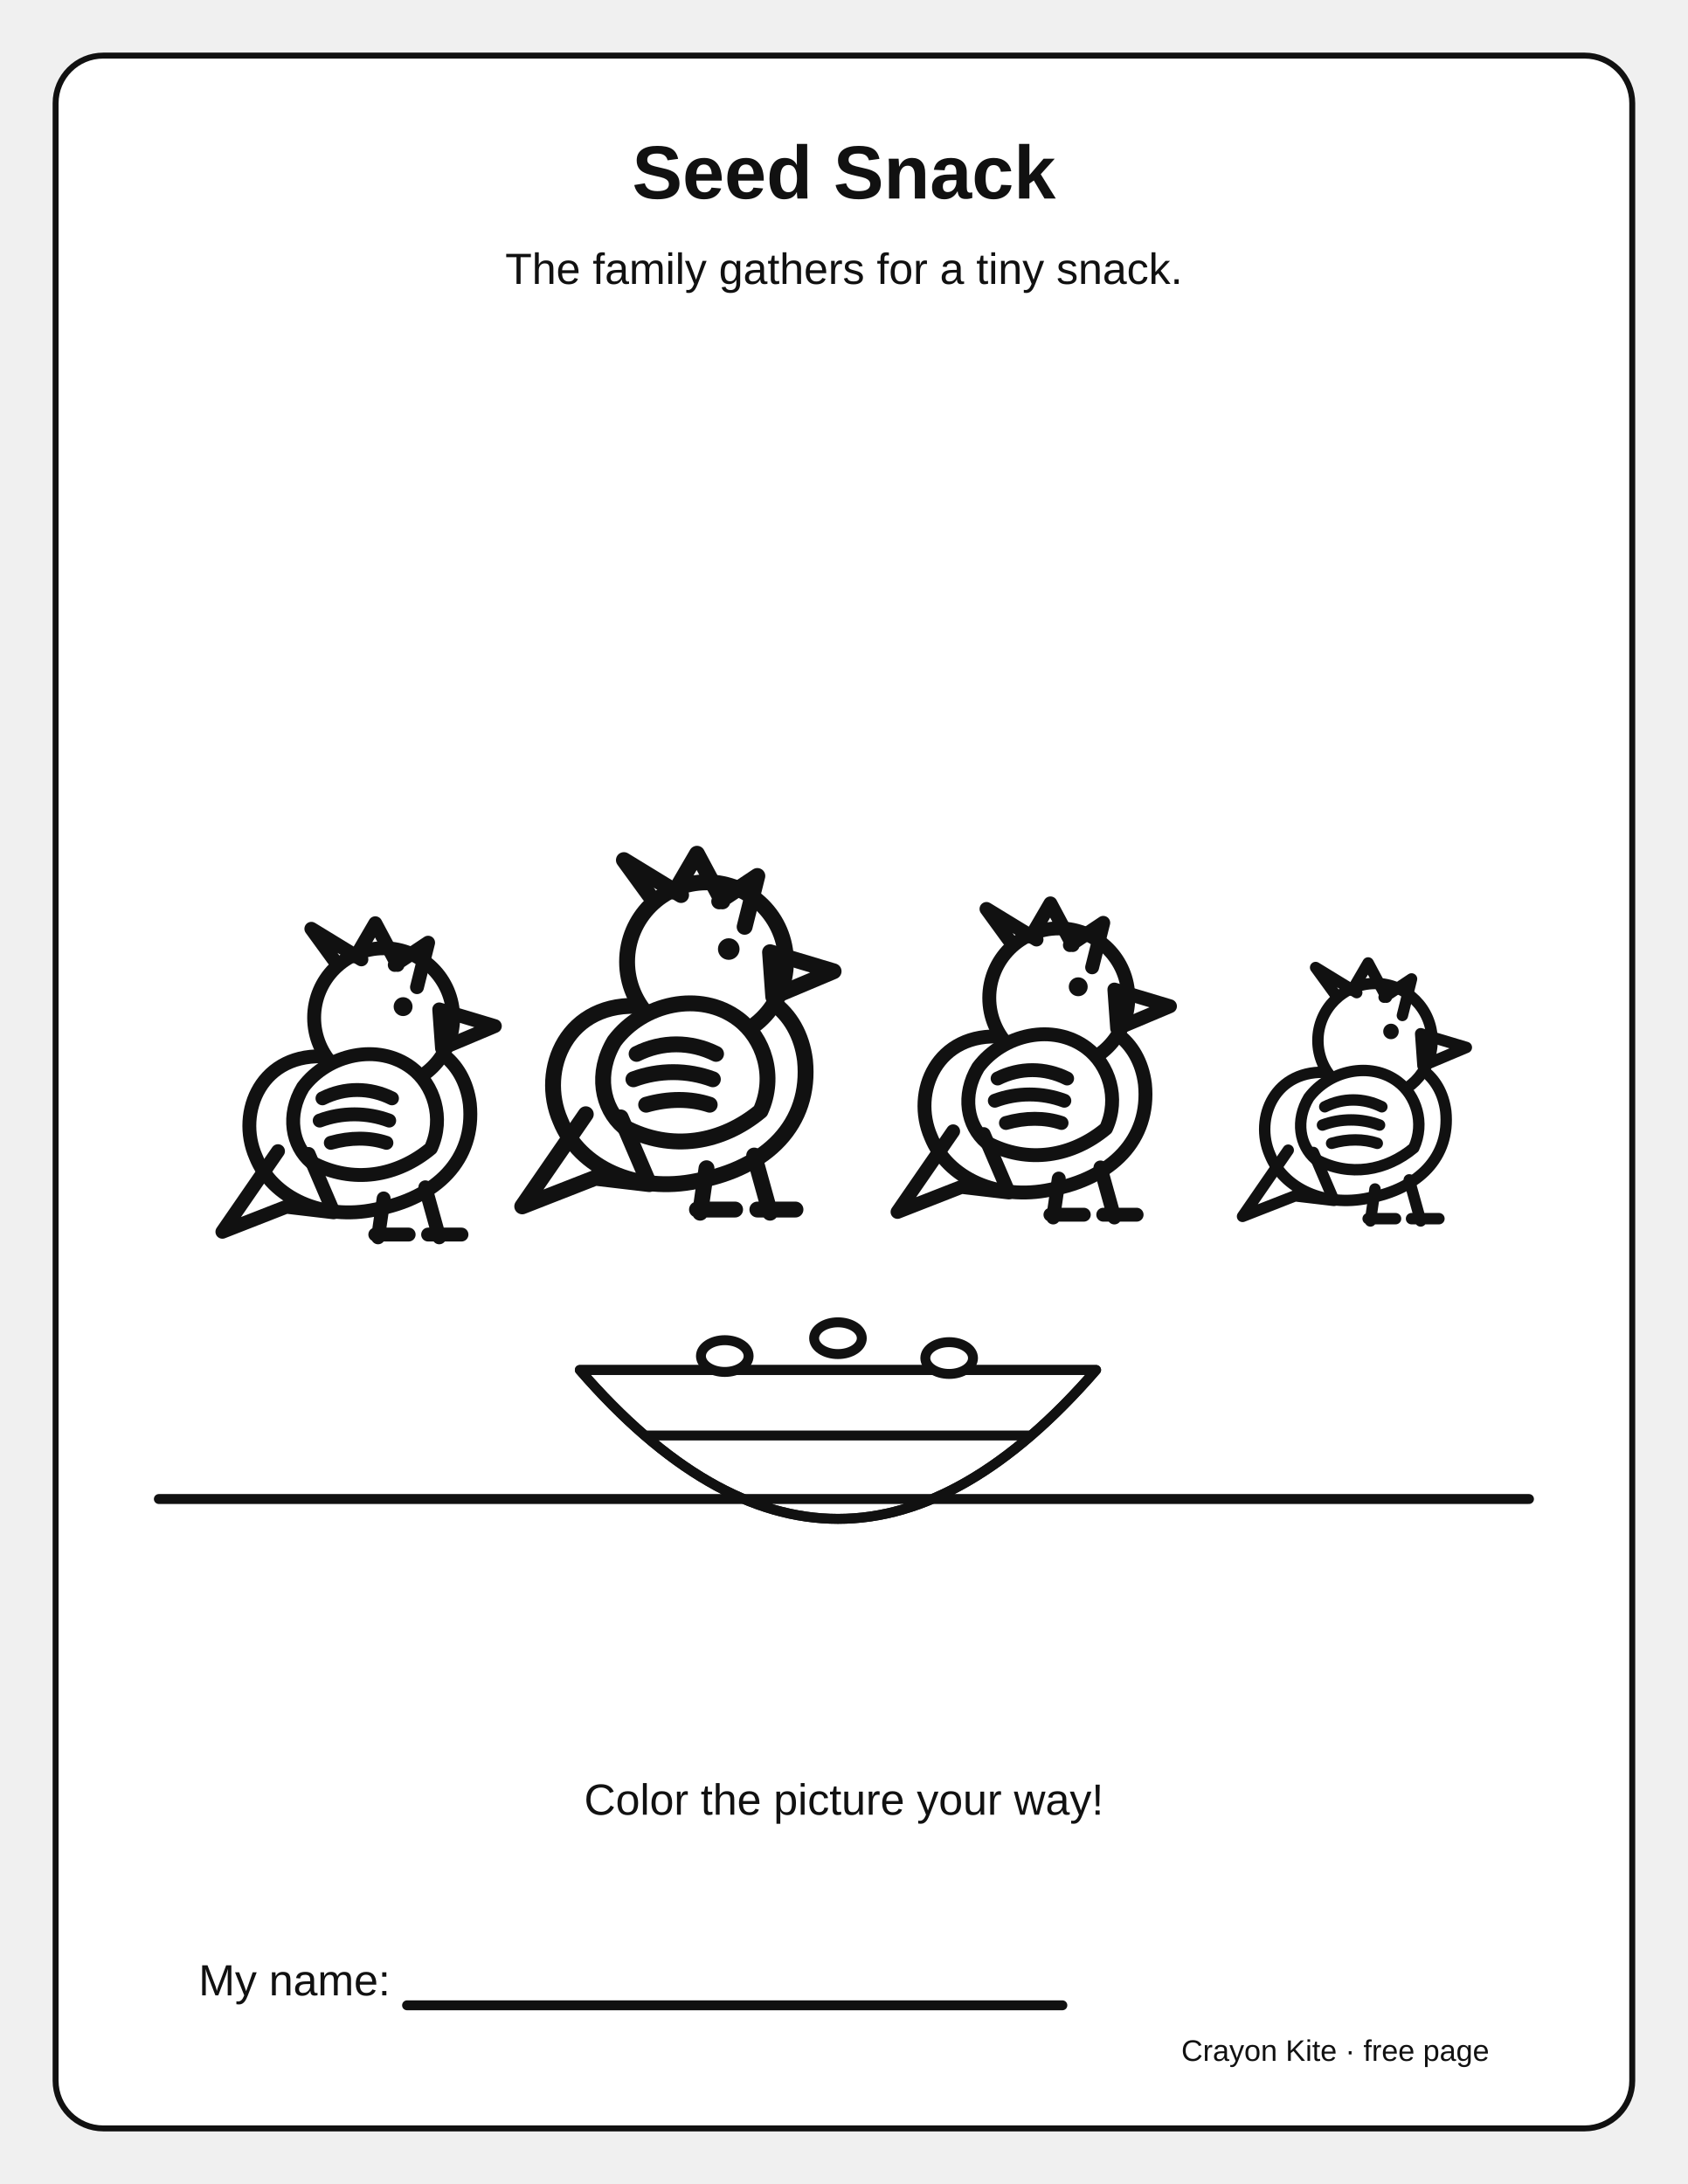
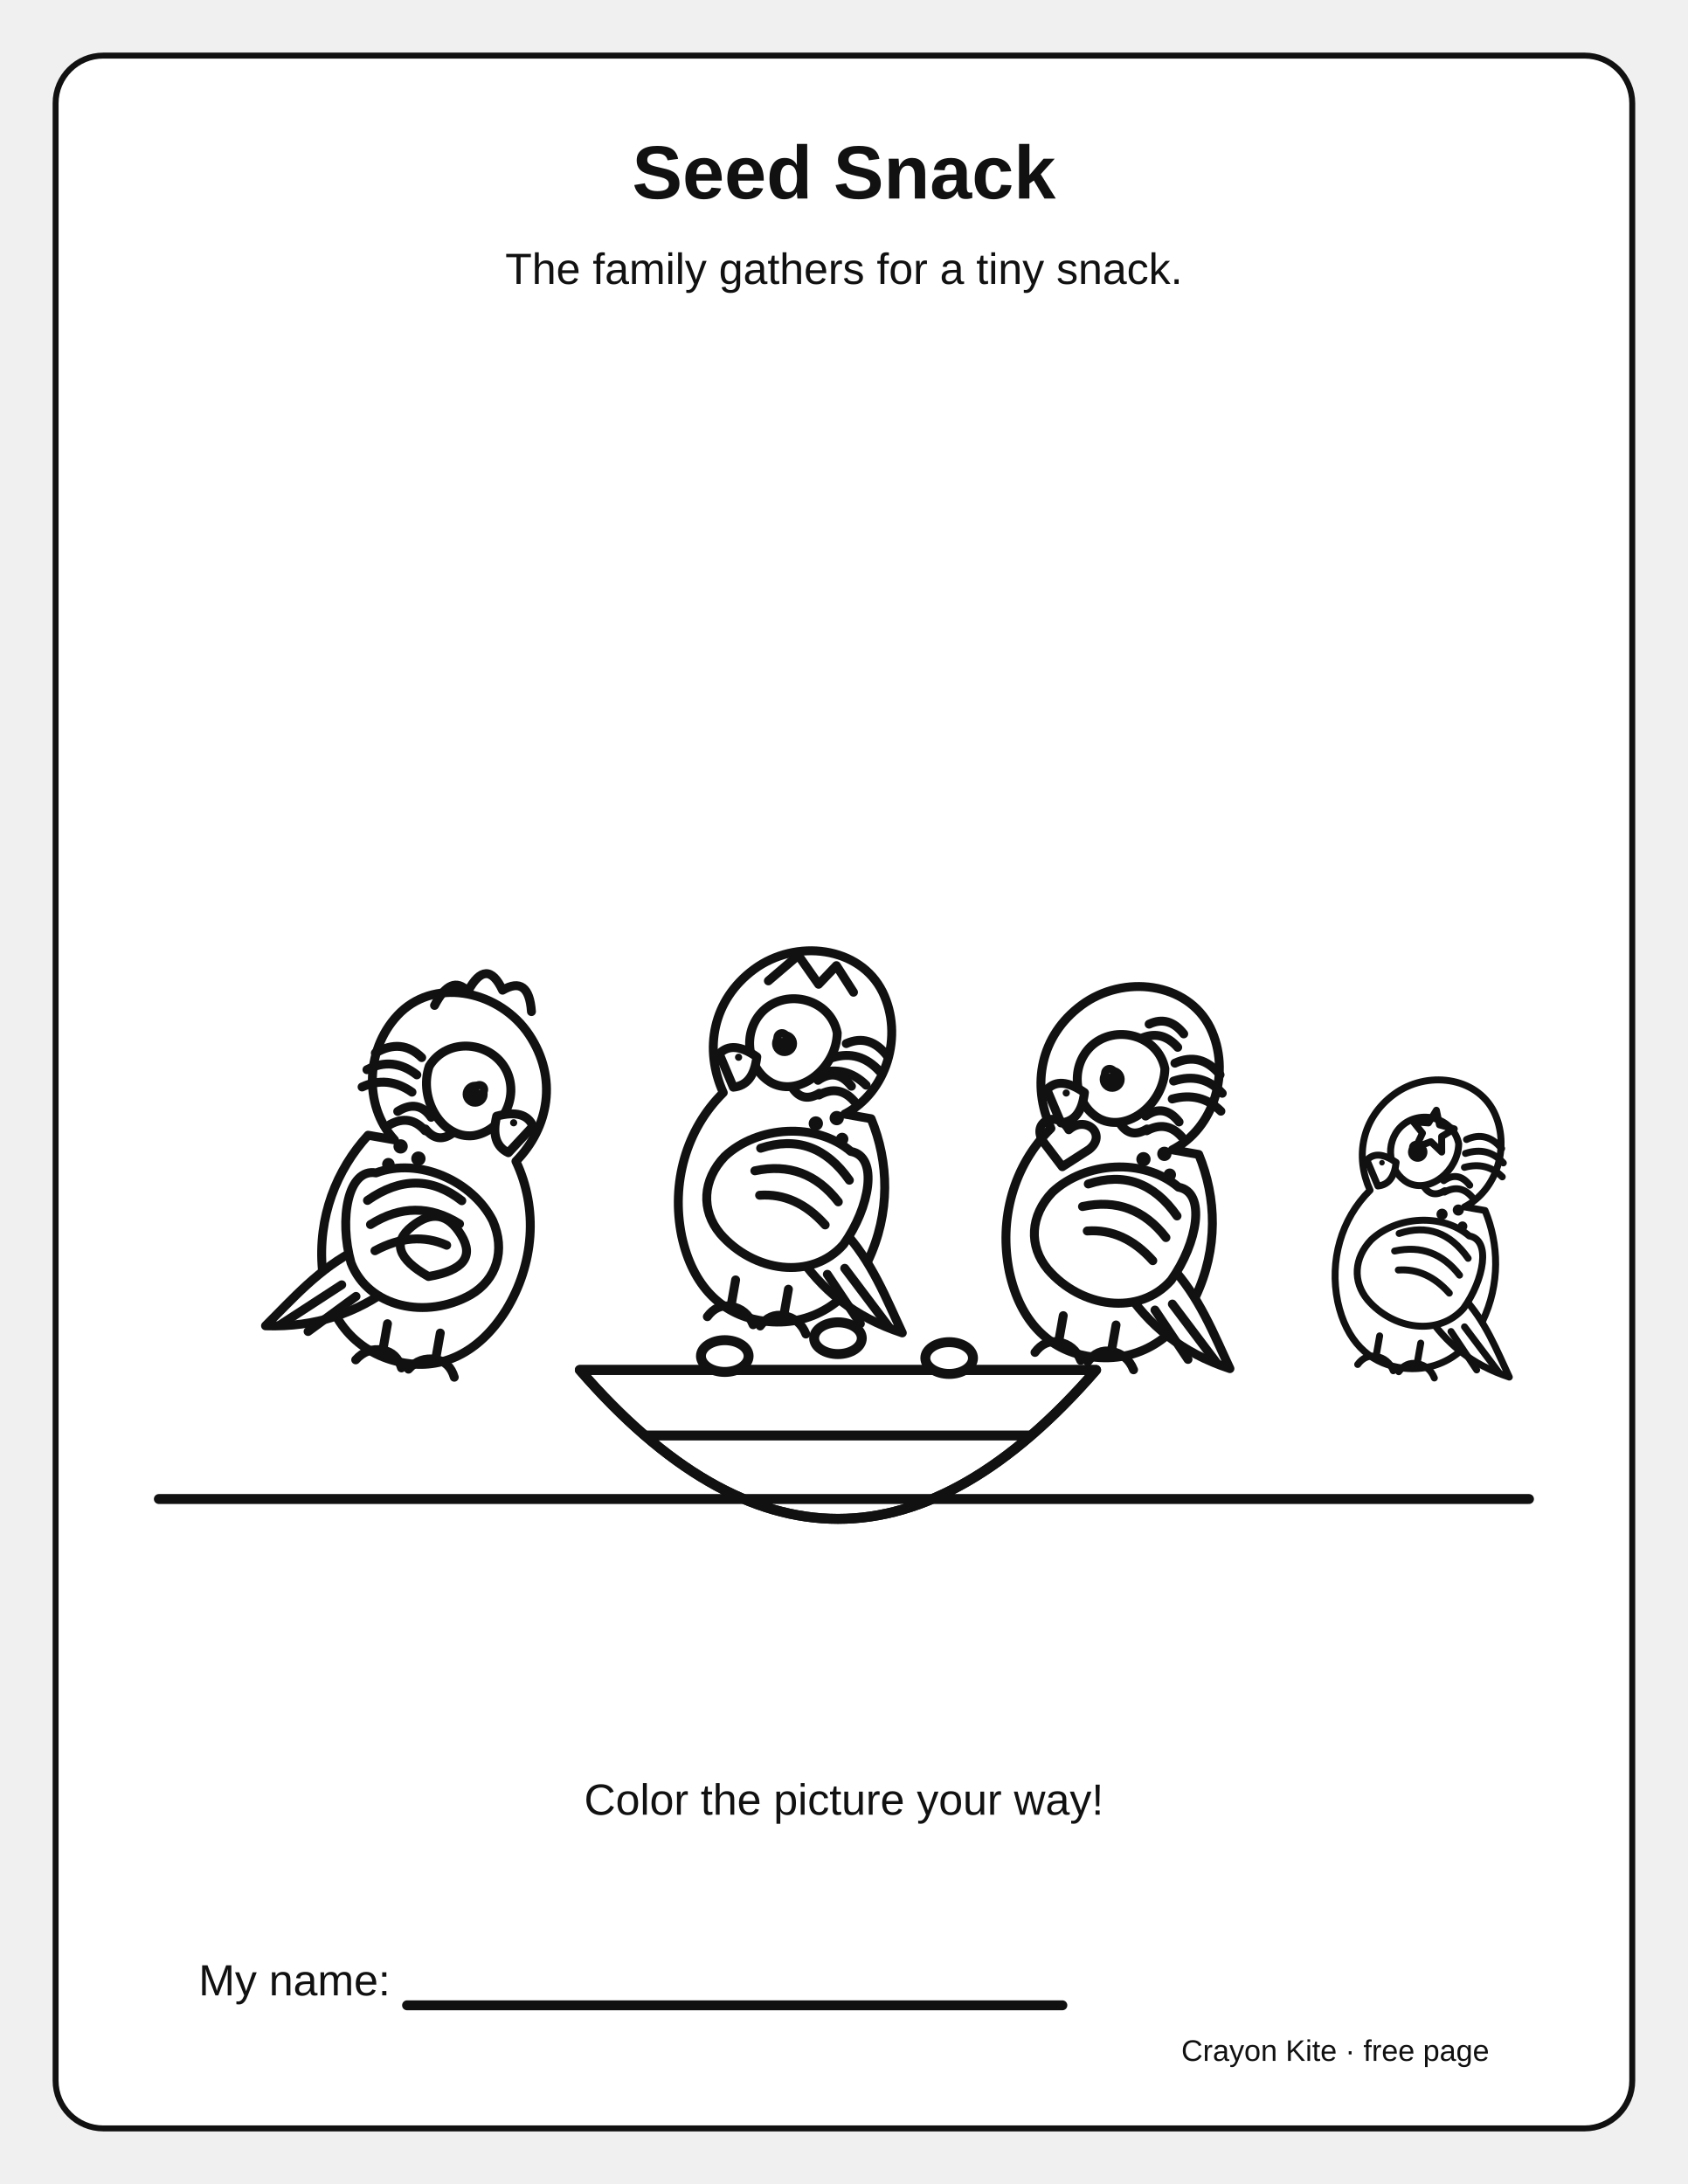
<svg xmlns="http://www.w3.org/2000/svg" width="8.5in" height="11in" viewBox="0 0 850 1100" role="img" aria-labelledby="page-title page-desc">
  <style>
    .ink { fill: none; stroke: #111; stroke-width: 5; stroke-linecap: round; stroke-linejoin: round; }
    .white { fill: #fff; } .dot { fill: #111; stroke: none; }
    .title { fill: #111; font: 700 38px 'Trebuchet MS', Arial, sans-serif; }
    .small { fill: #111; font: 22px 'Trebuchet MS', Arial, sans-serif; }
    .tiny { fill: #111; font: 15px 'Trebuchet MS', Arial, sans-serif; }
    @media print { @page { size: letter portrait; margin: 0; } svg { width: 8.5in; height: 11in; } }
  </style>
  <rect x="28" y="28" width="794" height="1044" rx="24" fill="#fff" stroke="#111" stroke-width="3" />
  <text class="title" x="425" y="100" text-anchor="middle">Seed Snack</text>
  <text class="small" x="425" y="143" text-anchor="middle">The family gathers for a tiny snack.</text>
+   <g transform="translate(130 484) scale(0.9) rotate(10 100 150) ">
+     <g class="ink">
+       <path class="white" d="M68 105C47 89 43 56 59 34 76 11 112 13 132 34c20 21 20 49 5 71 17 24 20 55 9 83-11 27-30 39-51 39-27 0-47-17-54-43-8-29-2-57 12-79z" />
+       <path class="white" d="M58 169c-19 14-31 34-43 51 28-4 49-16 66-34z" />
+       <path d="M53 190 23 218m39-23-23 24" />
+       <path class="white" d="M61 125C45 125 45 154 56 177c14 23 47 24 69 6 13-11 15-28 5-43-15-20-47-28-69-15z" />
+       <path d="M59 141q24-24 52-9m-48 22q22-20 49-9m-44 23q19-15 39-10" />
+       <path class="white" d="M80 61c7-18 32-20 43-5 10 14 3 34-12 39-17 5-34-15-31-34z" />
+       <circle class="dot" cx="108" cy="72" r="7" />
+       <circle class="white" cx="110" cy="69" r="2.3" />
+       <path class="white" d="M122 82q15-7 21 2l-11 17q-11-3-10-19z" />
+       <circle class="dot" cx="132" cy="84" r="2" />
+       <path d="M67 89q10-9 19 0m-22 8q10-8 20 0" />
+       <circle class="dot" cx="72" cy="108" r="4" />
+       <circle class="dot" cx="83" cy="113" r="4" />
+       <circle class="dot" cx="67" cy="119" r="3.5" />
+       <path d="M49 59q13-11 26-2m-29 12q13-10 28-2m-29 12q13-9 28-2" />
+       <path d="M77 27q6-19 17-11 7-21 19-4 13-11 18 9" />
+       <path d="M86 151q14-16 28 0t-14 26q-28-10-14-26z" />
+       <path d="M84 96q8 7 15 0" />
+       <path d="M82 207v15m0 0q-9 0-14 8m14-8q8 0 12 8m18-8v-15m0 15q-9 0-14 8m14-8q8 0 12 8" />
+     </g>
+   </g>
+   <g transform="translate(300 461) scale(0.9) rotate(10 100 150) translate(200 0) scale(-1 1)">
+     <g class="ink">
+       <path class="white" d="M68 105C47 89 43 56 59 34 76 11 112 13 132 34c20 21 20 49 5 71 17 24 20 55 9 83-11 27-30 39-51 39-27 0-47-17-54-43-8-29-2-57 12-79z" />
+       <path class="white" d="M58 169c-19 14-31 34-43 51 28-4 49-16 66-34z" />
+       <path d="M53 190 23 218m39-23-23 24" />
+       <path class="white" d="M61 125C45 125 45 154 56 177c14 23 47 24 69 6 13-11 15-28 5-43-15-20-47-28-69-15z" />
+       <path d="M59 141q24-24 52-9m-48 22q22-20 49-9m-44 23q19-15 39-10" />
+       <path class="white" d="M80 61c7-18 32-20 43-5 10 14 3 34-12 39-17 5-34-15-31-34z" />
+       <circle class="dot" cx="108" cy="72" r="7" />
+       <circle class="white" cx="110" cy="69" r="2.3" />
+       <path class="white" d="M122 82q15-7 21 2l-11 17q-11-3-10-19z" />
+       <circle class="dot" cx="132" cy="84" r="2" />
+       <path d="M67 89q10-9 19 0m-22 8q10-8 20 0" />
+       <circle class="dot" cx="72" cy="108" r="4" />
+       <circle class="dot" cx="83" cy="113" r="4" />
+       <circle class="dot" cx="67" cy="119" r="3.5" />
+       <path d="M50 69q12-11 24-3m-21 12q13-10 27-3m-21 12q13-9 27-2" />
+       <path d="m75 37 12-13 8 12 14-14 14 17" />
+       <path d="M84 96q8 7 15 0" />
+       <path d="M82 207v15m0 0q-9 0-14 8m14-8q8 0 12 8m18-8v-15m0 15q-9 0-14 8m14-8q8 0 12 8" />
+     </g>
+   </g>
+   <g transform="translate(465 479) scale(0.9) rotate(10 100 150) translate(200 0) scale(-1 1)">
+     <g class="ink">
+       <path class="white" d="M68 105C47 89 43 56 59 34 76 11 112 13 132 34c20 21 20 49 5 71 17 24 20 55 9 83-11 27-30 39-51 39-27 0-47-17-54-43-8-29-2-57 12-79z" />
+       <path class="white" d="M58 169c-19 14-31 34-43 51 28-4 49-16 66-34z" />
+       <path d="M53 190 23 218m39-23-23 24" />
+       <path class="white" d="M61 125C45 125 45 154 56 177c14 23 47 24 69 6 13-11 15-28 5-43-15-20-47-28-69-15z" />
+       <path d="M59 141q24-24 52-9m-48 22q22-20 49-9m-44 23q19-15 39-10" />
+       <path class="white" d="M80 61c7-18 32-20 43-5 10 14 3 34-12 39-17 5-34-15-31-34z" />
+       <circle class="dot" cx="108" cy="72" r="7" />
+       <circle class="white" cx="110" cy="69" r="2.3" />
+       <path class="white" d="M122 82q15-7 21 2l-11 17q-11-3-10-19z" />
+       <circle class="dot" cx="132" cy="84" r="2" />
+       <path d="M67 89q10-9 19 0m-22 8q10-8 20 0" />
+       <circle class="dot" cx="72" cy="108" r="4" />
+       <circle class="dot" cx="83" cy="113" r="4" />
+       <circle class="dot" cx="67" cy="119" r="3.5" />
+       <path d="M49 59q13-11 26-2m-29 12q13-10 28-2m-29 12q13-9 28-2" />
+       <path d="M127 104c-8-10-22-1-13 9l13 12 13-12c9-10-5-19-13-9z" />
+       <path d="M73 40q10-9 20-2m-18 10q10-8 20-2" />
+       <path d="M84 96q8 7 15 0" />
+       <path d="M82 207v15m0 0q-9 0-14 8m14-8q8 0 12 8m18-8v-15m0 15q-9 0-14 8m14-8q8 0 12 8" />
+     </g>
+   </g>
+   <g transform="translate(640 530) scale(0.7) rotate(10 100 150) translate(200 0) scale(-1 1)">
+     <g class="ink">
+       <path class="white" d="M68 105C47 89 43 56 59 34 76 11 112 13 132 34c20 21 20 49 5 71 17 24 20 55 9 83-11 27-30 39-51 39-27 0-47-17-54-43-8-29-2-57 12-79z" />
+       <path class="white" d="M58 169c-19 14-31 34-43 51 28-4 49-16 66-34z" />
+       <path d="M53 190 23 218m39-23-23 24" />
+       <path class="white" d="M61 125C45 125 45 154 56 177c14 23 47 24 69 6 13-11 15-28 5-43-15-20-47-28-69-15z" />
+       <path d="M59 141q24-24 52-9m-48 22q22-20 49-9m-44 23q19-15 39-10" />
+       <path class="white" d="M80 61c7-18 32-20 43-5 10 14 3 34-12 39-17 5-34-15-31-34z" />
+       <circle class="dot" cx="108" cy="72" r="7" />
+       <circle class="white" cx="110" cy="69" r="2.3" />
+       <path class="white" d="M122 82q15-7 21 2l-11 17q-11-3-10-19z" />
+       <circle class="dot" cx="132" cy="84" r="2" />
+       <path d="M67 89q10-9 19 0m-22 8q10-8 20 0" />
+       <circle class="dot" cx="72" cy="108" r="4" />
+       <circle class="dot" cx="83" cy="113" r="4" />
+       <circle class="dot" cx="67" cy="119" r="3.5" />
+       <path d="M49 59q13-11 26-2m-29 12q13-10 28-2m-29 12q13-9 28-2" />
+       <path d="m100 40 4 10 11 1-8 7 3 11-10-6-9 6 2-11-8-7 11-1z" />
+       <path d="M84 96q8 7 15 0" />
+       <path d="M82 207v15m0 0q-9 0-14 8m14-8q8 0 12 8m18-8v-15m0 15q-9 0-14 8m14-8q8 0 12 8" />
+     </g>
+   </g>
  <g class="ink">
    <path class="white" d="M292 690q130 150 260 0z" />
    <path d="M292 690q130 150 260 0m-260 0h260m-226 33h192M80 755h690" />
    <ellipse class="white" cx="365" cy="683" rx="12" ry="8" />
    <ellipse class="white" cx="422" cy="674" rx="12" ry="8" />
    <ellipse class="white" cx="478" cy="684" rx="12" ry="8" />
  </g>
-   <g class="ink" transform="translate(105 465) scale(1.4)">
-     <path class="white" d="M43 48C19 46 10 68 17 84c6 15 24 23 43 19 22-4 36-18 34-38-2-16-15-25-30-22z" />
-     <circle class="white" cx="63" cy="34" r="25" />
-     <path d="M45 13 37 2l18 11m-2-1L60 0l8 15m-1 0L79 7l-4 16M83 31l20 6-19 8z" />
-     <circle class="dot" cx="70" cy="30" r="3.4" />
-     <path class="white" d="M34 59c9-12 27-16 39-7 8 6 12 18 7 29-12 10-28 13-43 5-7-6-9-17-3-27z" />
-     <path d="M41 63c8-4 17-4 25 0m-26 8c8-3 17-3 25 0m-21 8c7-2 14-2 20 0M25 82 5 111l23-9 17 2-9-21m27 16-2 14m17-18 5 18m-23-1h12m7 0h12" />
-   </g>
-   <g class="ink" transform="translate(255 430) scale(1.6)">
-     <path class="white" d="M43 48C19 46 10 68 17 84c6 15 24 23 43 19 22-4 36-18 34-38-2-16-15-25-30-22z" />
-     <circle class="white" cx="63" cy="34" r="25" />
-     <path d="M45 13 37 2l18 11m-2-1L60 0l8 15m-1 0L79 7l-4 16M83 31l20 6-19 8z" />
-     <circle class="dot" cx="70" cy="30" r="3.4" />
-     <path class="white" d="M34 59c9-12 27-16 39-7 8 6 12 18 7 29-12 10-28 13-43 5-7-6-9-17-3-27z" />
-     <path d="M41 63c8-4 17-4 25 0m-26 8c8-3 17-3 25 0m-21 8c7-2 14-2 20 0M25 82 5 111l23-9 17 2-9-21m27 16-2 14m17-18 5 18m-23-1h12m7 0h12" />
-   </g>
-   <g class="ink" transform="translate(445 455) scale(1.4)">
-     <path class="white" d="M43 48C19 46 10 68 17 84c6 15 24 23 43 19 22-4 36-18 34-38-2-16-15-25-30-22z" />
-     <circle class="white" cx="63" cy="34" r="25" />
-     <path d="M45 13 37 2l18 11m-2-1L60 0l8 15m-1 0L79 7l-4 16M83 31l20 6-19 8z" />
-     <circle class="dot" cx="70" cy="30" r="3.4" />
-     <path class="white" d="M34 59c9-12 27-16 39-7 8 6 12 18 7 29-12 10-28 13-43 5-7-6-9-17-3-27z" />
-     <path d="M41 63c8-4 17-4 25 0m-26 8c8-3 17-3 25 0m-21 8c7-2 14-2 20 0M25 82 5 111l23-9 17 2-9-21m27 16-2 14m17-18 5 18m-23-1h12m7 0h12" />
-   </g>
-   <g class="ink" transform="translate(620 485) scale(1.15)">
-     <path class="white" d="M43 48C19 46 10 68 17 84c6 15 24 23 43 19 22-4 36-18 34-38-2-16-15-25-30-22z" />
-     <circle class="white" cx="63" cy="34" r="25" />
-     <path d="M45 13 37 2l18 11m-2-1L60 0l8 15m-1 0L79 7l-4 16M83 31l20 6-19 8z" />
-     <circle class="dot" cx="70" cy="30" r="3.4" />
-     <path class="white" d="M34 59c9-12 27-16 39-7 8 6 12 18 7 29-12 10-28 13-43 5-7-6-9-17-3-27z" />
-     <path d="M41 63c8-4 17-4 25 0m-26 8c8-3 17-3 25 0m-21 8c7-2 14-2 20 0M25 82 5 111l23-9 17 2-9-21m27 16-2 14m17-18 5 18m-23-1h12m7 0h12" />
-   </g>
  <text class="small" x="425" y="914" text-anchor="middle">Color the picture your way!</text>
  <text class="small" x="100" y="1005">My name:</text>
  <path d="M205 1010h330" class="ink" stroke-width="2.5" />
  <text class="tiny" x="750" y="1038" text-anchor="end">Crayon Kite · free page</text>
</svg>
